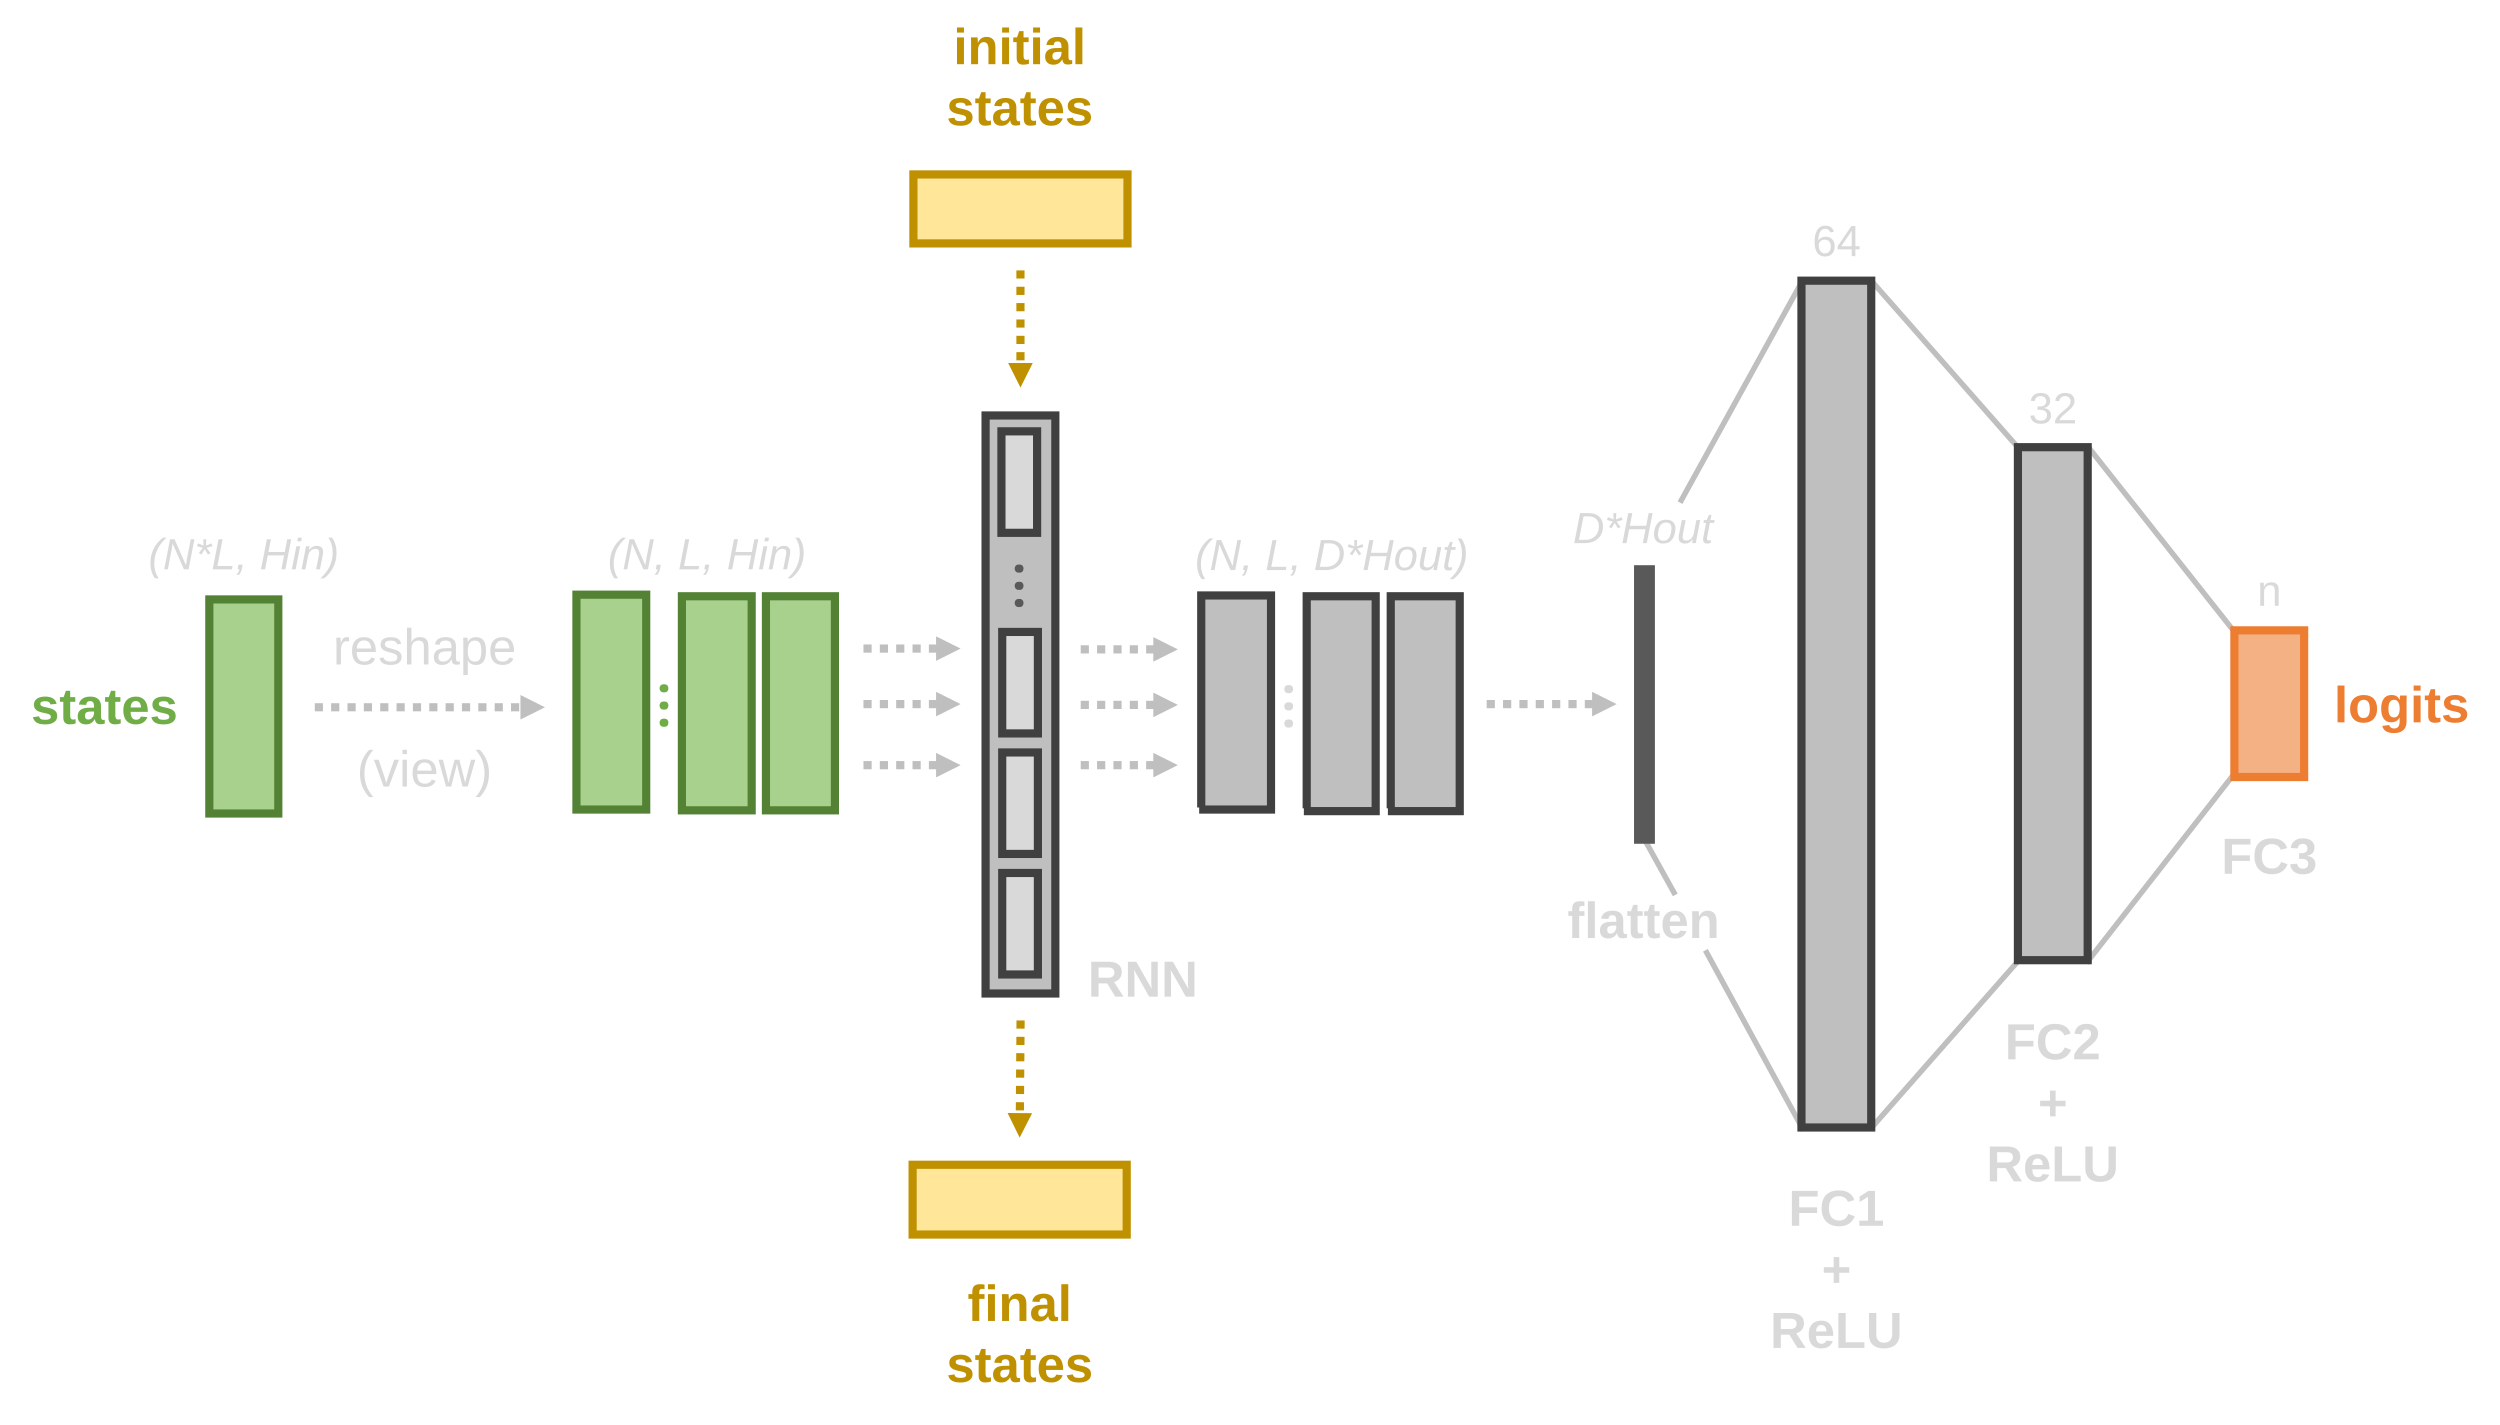
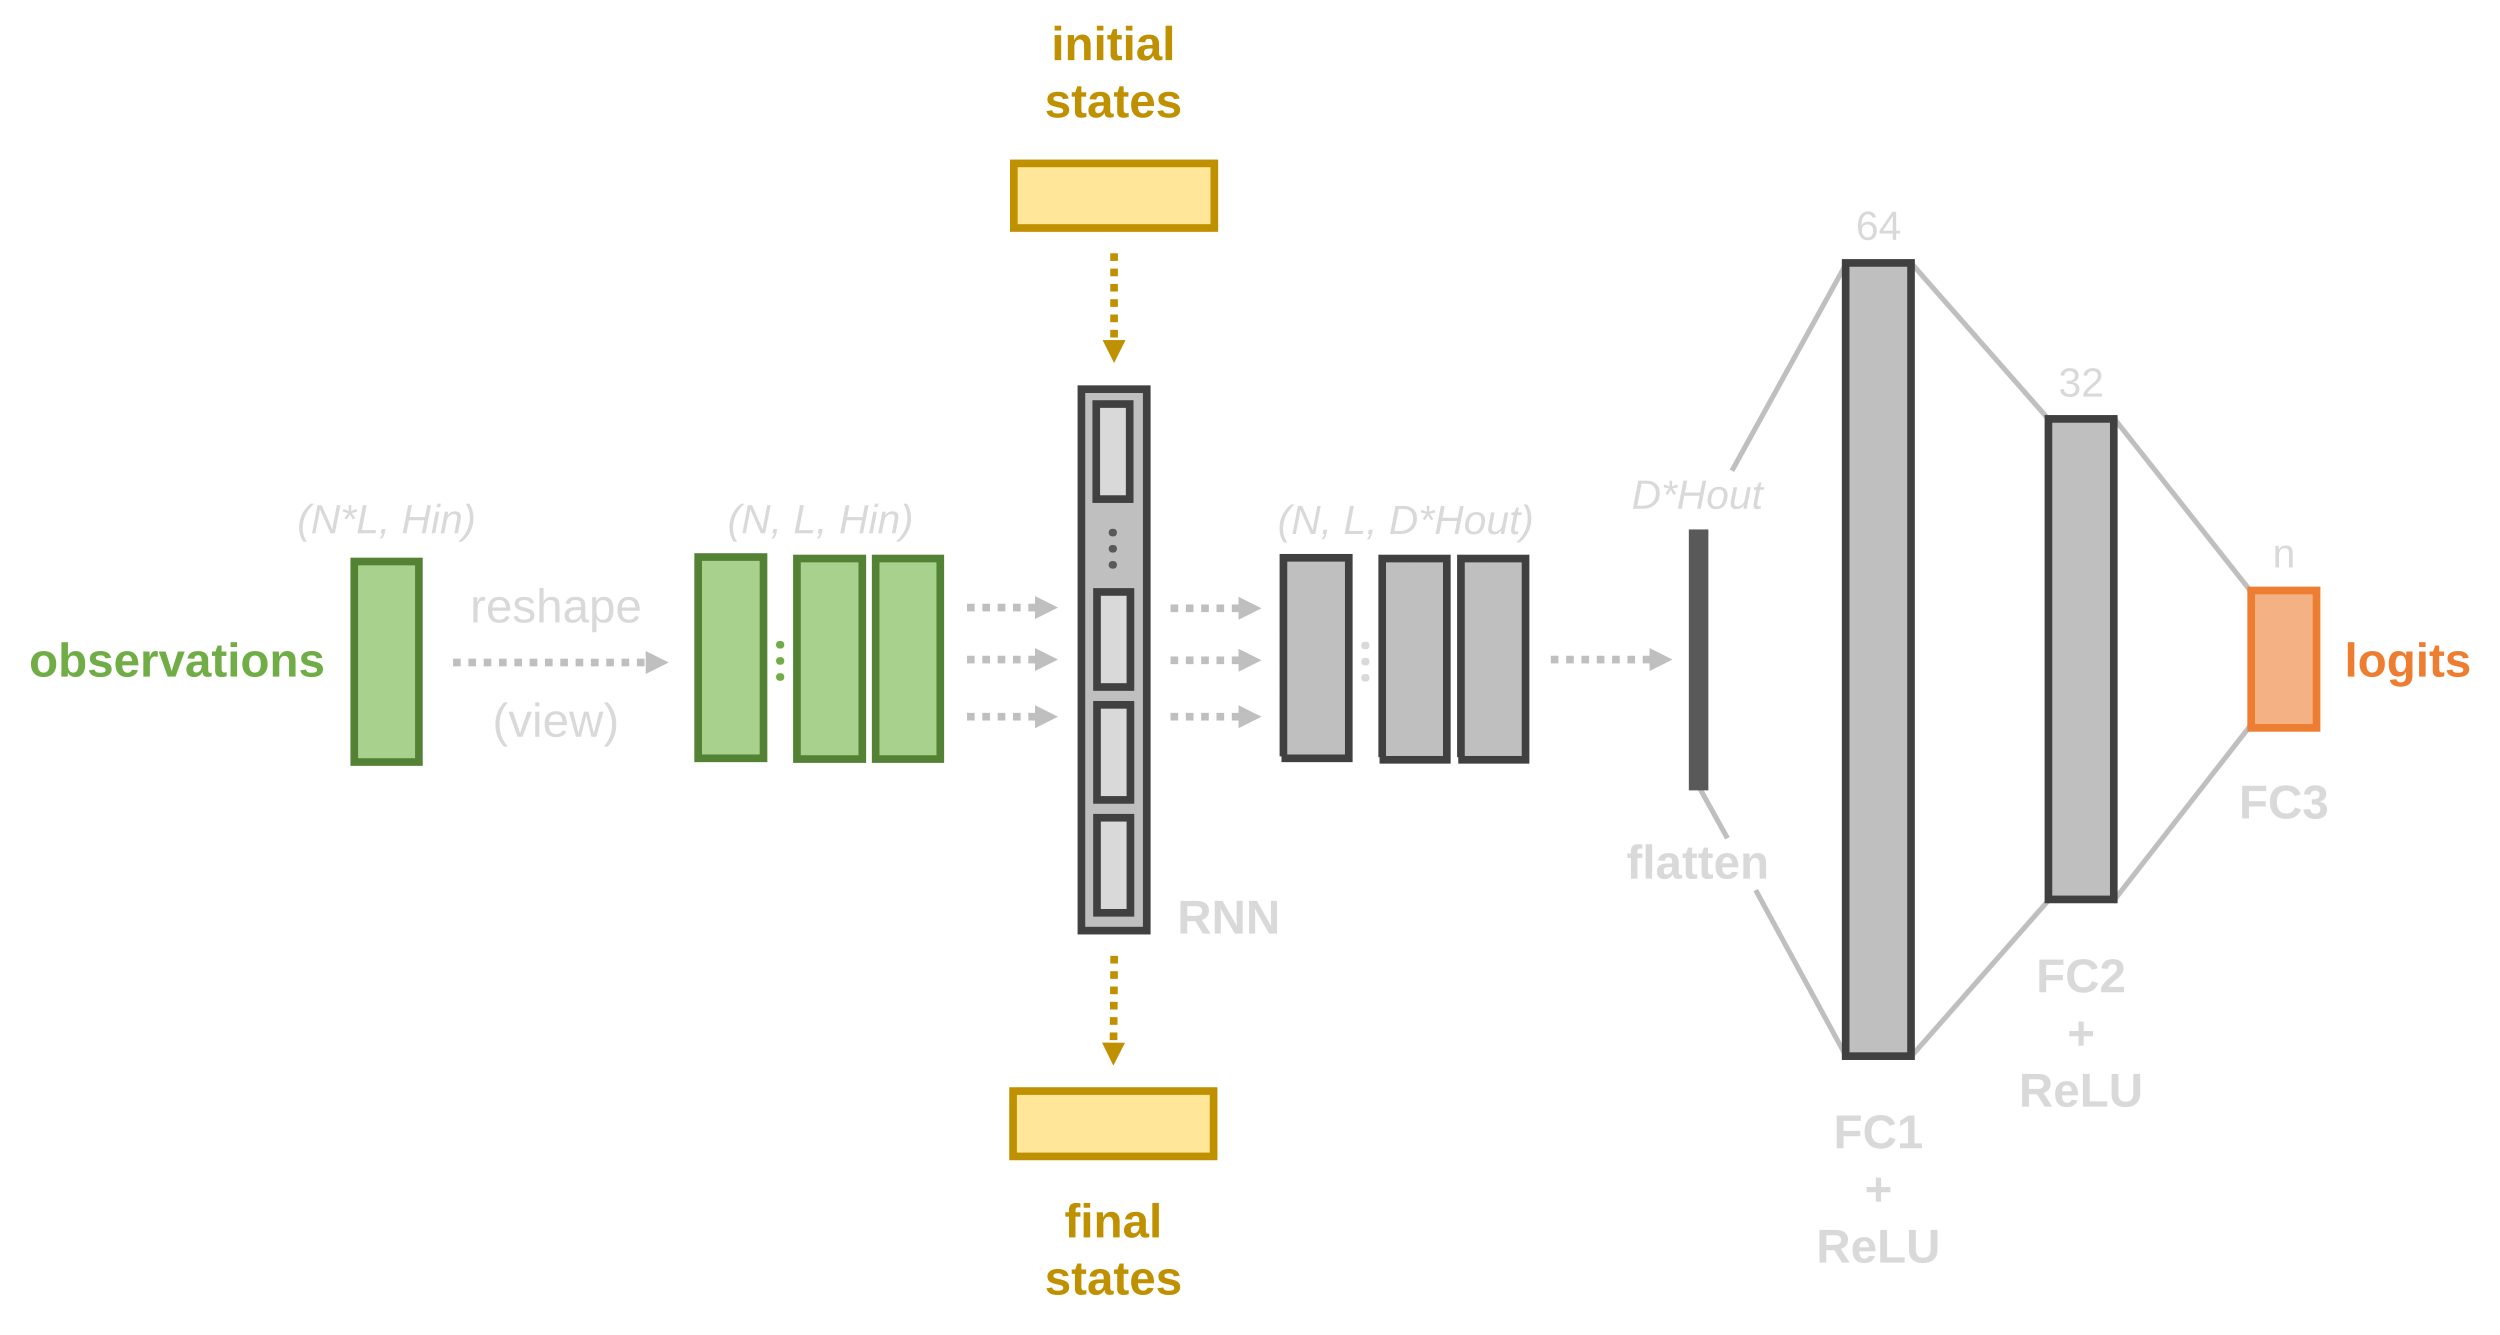
- <svg xmlns="http://www.w3.org/2000/svg" width="3153" height="1797" xml:space="preserve" overflow="hidden">
-   <defs>
-     <clipPath id="clip0">
-       <rect x="1662" y="688" width="3153" height="1797" />
-     </clipPath>
-   </defs>
-   <g clip-path="url(#clip0)" transform="translate(-1662 -688)">
+ <svg xmlns="http://www.w3.org/2000/svg" width="3366" height="1797" xml:space="preserve" overflow="hidden">
+   <g transform="translate(-1449 -688)">
    <path d="M3814.5 1889.5 3934.94 2110.65" stroke="#BFBFBF" stroke-width="6.875" stroke-linecap="square" stroke-miterlimit="8" stroke-dasharray="20.625 6.875" fill="none" fill-rule="evenodd" />
    <path d="M0 0 152.508 276.391" stroke="#BFBFBF" stroke-width="6.875" stroke-linecap="square" stroke-miterlimit="8" stroke-dasharray="20.625 6.875" fill="none" fill-rule="evenodd" transform="matrix(-1 0 0 1 3935.01 1042.5)" />
    <rect x="2905" y="1212" width="88" height="729" stroke="#404040" stroke-width="10.312" stroke-miterlimit="8" fill="#BFBFBF" />
    <rect x="2925" y="1232" width="45" height="128" stroke="#404040" stroke-width="10.312" stroke-miterlimit="8" fill="#D9D9D9" />
    <rect x="2926" y="1637" width="45" height="128" stroke="#404040" stroke-width="10.312" stroke-miterlimit="8" fill="#D9D9D9" />
    <rect x="2926" y="1789" width="45" height="128" stroke="#404040" stroke-width="10.312" stroke-miterlimit="8" fill="#D9D9D9" />
    <path d="M5.156-2.51828e-05 5.156 10.312-5.156 10.312-5.156 2.51828e-05ZM5.156 20.625 5.156 30.938-5.156 30.938-5.156 20.625ZM5.156 41.25 5.157 51.562-5.156 51.562-5.156 41.25ZM5.157 61.875 5.157 72.188-5.156 72.188-5.156 61.875ZM5.157 82.5 5.157 92.812-5.156 92.812-5.156 82.5ZM5.157 103.125 5.157 113.437-5.156 113.438-5.156 103.125ZM15.469 116.85 0.001 147.787-15.468 116.85Z" fill="#BF9000" transform="matrix(-1 0 0 1 2949 1029)" />
    <path d="M5.156-0.04 5.236 10.272-5.076 10.352-5.156 0.04ZM5.317 20.584 5.397 30.896-4.915 30.977-4.995 20.665ZM5.478 41.209 5.558 51.521-4.754 51.601-4.835 41.289ZM5.638 61.833 5.719 72.145-4.593 72.225-4.674 61.913ZM5.799 82.457 5.88 92.769-4.433 92.85-4.513 82.538ZM5.96 103.082 6.04 113.394-4.272 113.474-4.352 103.162ZM16.379 116.715 1.152 147.772-14.557 116.956Z" fill="#BF9000" transform="matrix(-1 0 0 1 2949.15 1975)" />
    <rect x="2522" y="1440" width="88" height="270" stroke="#548235" stroke-width="10.312" stroke-miterlimit="8" fill="#A9D18E" />
    <rect x="2389" y="1438" width="88" height="271" stroke="#548235" stroke-width="10.312" stroke-miterlimit="8" fill="#A9D18E" />
    <rect x="2628" y="1440" width="87" height="270" stroke="#548235" stroke-width="10.312" stroke-miterlimit="8" fill="#A9D18E" />
    <text fill="#70AD47" font-family="Calibri,Calibri_MSFontService,sans-serif" font-weight="400" font-size="83" transform="matrix(6.12323e-17 1 -1 6.12323e-17 2494.96 1545)">…</text>
    <rect x="2926" y="1485" width="45" height="128" stroke="#404040" stroke-width="10.312" stroke-miterlimit="8" fill="#D9D9D9" />
    <text fill="#595959" font-family="Calibri,Calibri_MSFontService,sans-serif" font-weight="400" font-size="83" transform="matrix(6.12323e-17 1 -1 6.12323e-17 2942.84 1394)">…</text>
    <rect x="2814" y="908" width="270" height="87" stroke="#BF9000" stroke-width="10.312" stroke-miterlimit="8" fill="#FFE699" />
    <rect x="2813" y="2157" width="270" height="88" stroke="#BF9000" stroke-width="10.312" stroke-miterlimit="8" fill="#FFE699" />
-     <text fill="#70AD47" font-family="Arial,Arial_MSFontService,sans-serif" font-weight="700" font-size="64" transform="matrix(1 0 0 1 1701.2 1601)">states</text>
    <path d="M2059 1574.84 2069.31 1574.84 2069.31 1585.16 2059 1585.16ZM2079.62 1574.84 2089.94 1574.84 2089.94 1585.16 2079.62 1585.16ZM2100.25 1574.84 2110.56 1574.84 2110.56 1585.16 2100.25 1585.16ZM2120.88 1574.84 2131.19 1574.84 2131.19 1585.16 2120.88 1585.16ZM2141.5 1574.84 2151.81 1574.84 2151.81 1585.16 2141.5 1585.16ZM2162.12 1574.84 2172.44 1574.84 2172.44 1585.16 2162.12 1585.16ZM2182.75 1574.84 2193.06 1574.84 2193.06 1585.16 2182.75 1585.16ZM2203.38 1574.84 2213.69 1574.84 2213.69 1585.16 2203.38 1585.16ZM2224 1574.84 2234.31 1574.84 2234.31 1585.16 2224 1585.16ZM2244.62 1574.84 2254.94 1574.84 2254.94 1585.16 2244.62 1585.16ZM2265.25 1574.84 2275.56 1574.84 2275.56 1585.16 2265.25 1585.16ZM2285.88 1574.84 2296.19 1574.84 2296.19 1585.16 2285.88 1585.16ZM2306.5 1574.84 2316.81 1574.84 2316.81 1585.16 2306.5 1585.16ZM2318.4 1564.53 2349.33 1580 2318.4 1595.47Z" fill="#BFBFBF" />
    <text fill="#D9D9D9" font-family="Arial,Arial_MSFontService,sans-serif" font-weight="400" font-size="64" transform="matrix(1 0 0 1 2081.94 1526)">reshape</text>
    <text fill="#D9D9D9" font-family="Arial,Arial_MSFontService,sans-serif" font-weight="400" font-size="64" transform="matrix(1 0 0 1 2112.03 1680)">(view)</text>
    <rect x="1926" y="1444" width="87" height="270" stroke="#548235" stroke-width="10.312" stroke-miterlimit="8" fill="#A9D18E" />
    <text fill="#D9D9D9" font-family="Arial,Arial_MSFontService,sans-serif" font-style="italic" font-weight="400" font-size="55" transform="matrix(1 0 0 1 1849.13 1406)">(N*L, </text>
    <text fill="#D9D9D9" font-family="Arial,Arial_MSFontService,sans-serif" font-style="italic" font-weight="400" font-size="55" transform="matrix(1 0 0 1 1989.5 1406)">Hin</text>
    <text fill="#D9D9D9" font-family="Arial,Arial_MSFontService,sans-serif" font-style="italic" font-weight="400" font-size="55" transform="matrix(1 0 0 1 2071.42 1406)">)</text>
    <text fill="#D9D9D9" font-family="Arial,Arial_MSFontService,sans-serif" font-style="italic" font-weight="400" font-size="55" transform="matrix(1 0 0 1 2428.52 1406)">(N, L, </text>
    <text fill="#D9D9D9" font-family="Arial,Arial_MSFontService,sans-serif" font-style="italic" font-weight="400" font-size="55" transform="matrix(1 0 0 1 2578.62 1406)">Hin</text>
    <text fill="#D9D9D9" font-family="Arial,Arial_MSFontService,sans-serif" font-style="italic" font-weight="400" font-size="55" transform="matrix(1 0 0 1 2660.55 1406)">)</text>
    <text fill="#BF9000" font-family="Arial,Arial_MSFontService,sans-serif" font-weight="700" font-size="64" transform="matrix(1 0 0 1 2882.26 2354)">final</text>
    <text fill="#BF9000" font-family="Arial,Arial_MSFontService,sans-serif" font-weight="700" font-size="64" transform="matrix(1 0 0 1 2855.63 2431)">states</text>
    <text fill="#BF9000" font-family="Arial,Arial_MSFontService,sans-serif" font-weight="700" font-size="64" transform="matrix(1 0 0 1 2864.5 769)">initial</text>
    <text fill="#BF9000" font-family="Arial,Arial_MSFontService,sans-serif" font-weight="700" font-size="64" transform="matrix(1 0 0 1 2855.63 846)">states</text>
    <rect x="3310" y="1440" width="87" height="271" stroke="#404040" stroke-width="10.312" stroke-linecap="square" stroke-miterlimit="8" stroke-dasharray="30.938 10.312" fill="#BFBFBF" />
    <rect x="3177" y="1439" width="88" height="270" stroke="#404040" stroke-width="10.312" stroke-linecap="square" stroke-miterlimit="8" stroke-dasharray="30.938 10.312" fill="#BFBFBF" />
    <rect x="3416" y="1440" width="87" height="271" stroke="#404040" stroke-width="10.312" stroke-linecap="square" stroke-miterlimit="8" stroke-dasharray="30.938 10.312" fill="#BFBFBF" />
    <text fill="#D9D9D9" font-family="Calibri,Calibri_MSFontService,sans-serif" font-weight="400" font-size="83" transform="matrix(6.12323e-17 1 -1 6.12323e-17 3282.86 1546)">…</text>
    <text fill="#D9D9D9" font-family="Arial,Arial_MSFontService,sans-serif" font-style="italic" font-weight="400" font-size="55" transform="matrix(1 0 0 1 3169.15 1407)">(N, L, D*</text>
    <text fill="#D9D9D9" font-family="Arial,Arial_MSFontService,sans-serif" font-style="italic" font-weight="400" font-size="55" transform="matrix(1 0 0 1 3379.99 1407)">Hout</text>
    <text fill="#D9D9D9" font-family="Arial,Arial_MSFontService,sans-serif" font-style="italic" font-weight="400" font-size="55" transform="matrix(1 0 0 1 3495.72 1407)">)</text>
    <path d="M3025 1571.84 3035.31 1571.84 3035.31 1582.16 3025 1582.16ZM3045.62 1571.84 3055.94 1571.84 3055.94 1582.16 3045.62 1582.16ZM3066.25 1571.84 3076.56 1571.84 3076.56 1582.16 3066.25 1582.16ZM3086.88 1571.84 3097.19 1571.84 3097.19 1582.16 3086.88 1582.16ZM3107.5 1571.84 3117.81 1571.84 3117.81 1582.16 3107.5 1582.16ZM3116.55 1561.53 3147.49 1577 3116.55 1592.47Z" fill="#BFBFBF" />
    <path d="M3537 1570.84 3547.31 1570.84 3547.31 1581.16 3537 1581.16ZM3557.62 1570.84 3567.94 1570.84 3567.94 1581.16 3557.62 1581.16ZM3578.25 1570.84 3588.56 1570.84 3588.56 1581.16 3578.25 1581.16ZM3598.87 1570.84 3609.19 1570.84 3609.19 1581.16 3598.87 1581.16ZM3619.5 1570.84 3629.81 1570.84 3629.81 1581.16 3619.5 1581.16ZM3640.12 1570.84 3650.44 1570.84 3650.44 1581.16 3640.12 1581.16ZM3660.75 1570.84 3671.06 1570.84 3671.06 1581.16 3660.75 1581.16ZM3669.95 1560.53 3700.89 1576 3669.95 1591.47Z" fill="#BFBFBF" />
    <text fill="#D9D9D9" font-family="Arial,Arial_MSFontService,sans-serif" font-weight="700" font-size="64" transform="matrix(1 0 0 1 3638.87 1871)">flatten</text>
    <text fill="#D9D9D9" font-family="Arial,Arial_MSFontService,sans-serif" font-weight="700" font-size="64" transform="matrix(1 0 0 1 3034.04 1945)">RNN</text>
    <text fill="#D9D9D9" font-family="Arial,Arial_MSFontService,sans-serif" font-style="italic" font-weight="400" font-size="55" transform="matrix(1 0 0 1 3645.77 1373)">D*</text>
    <text fill="#D9D9D9" font-family="Arial,Arial_MSFontService,sans-serif" font-style="italic" font-weight="400" font-size="55" transform="matrix(1 0 0 1 3706.5 1373)">Hout</text>
    <path d="M3025 1647.84 3035.31 1647.84 3035.31 1658.16 3025 1658.16ZM3045.62 1647.84 3055.94 1647.84 3055.94 1658.16 3045.62 1658.16ZM3066.25 1647.84 3076.56 1647.84 3076.56 1658.16 3066.25 1658.16ZM3086.88 1647.84 3097.19 1647.84 3097.19 1658.16 3086.88 1658.16ZM3107.5 1647.84 3117.81 1647.84 3117.81 1658.16 3107.5 1658.16ZM3116.55 1637.53 3147.49 1653 3116.55 1668.47Z" fill="#BFBFBF" />
    <path d="M3025 1501.84 3035.31 1501.84 3035.31 1512.16 3025 1512.16ZM3045.62 1501.84 3055.94 1501.84 3055.94 1512.16 3045.62 1512.16ZM3066.25 1501.84 3076.56 1501.84 3076.56 1512.16 3066.25 1512.16ZM3086.88 1501.84 3097.19 1501.84 3097.19 1512.16 3086.88 1512.16ZM3107.5 1501.84 3117.81 1501.84 3117.81 1512.16 3107.5 1512.16ZM3116.55 1491.53 3147.49 1507 3116.55 1522.47Z" fill="#BFBFBF" />
    <path d="M2751 1570.84 2761.31 1570.84 2761.31 1581.16 2751 1581.16ZM2771.62 1570.84 2781.94 1570.84 2781.94 1581.16 2771.62 1581.16ZM2792.25 1570.84 2802.56 1570.84 2802.56 1581.16 2792.25 1581.16ZM2812.88 1570.84 2823.19 1570.84 2823.19 1581.16 2812.88 1581.16ZM2833.5 1570.84 2843.81 1570.84 2843.81 1581.16 2833.5 1581.16ZM2842.55 1560.53 2873.49 1576 2842.55 1591.47Z" fill="#BFBFBF" />
    <path d="M2751 1647.84 2761.31 1647.84 2761.31 1658.16 2751 1658.16ZM2771.62 1647.84 2781.94 1647.84 2781.94 1658.16 2771.62 1658.16ZM2792.25 1647.84 2802.56 1647.84 2802.56 1658.16 2792.25 1658.16ZM2812.88 1647.84 2823.19 1647.84 2823.19 1658.16 2812.88 1658.16ZM2833.5 1647.84 2843.81 1647.84 2843.81 1658.16 2833.5 1658.16ZM2842.55 1637.53 2873.49 1653 2842.55 1668.47Z" fill="#BFBFBF" />
    <path d="M2751 1500.84 2761.31 1500.84 2761.31 1511.16 2751 1511.16ZM2771.62 1500.84 2781.94 1500.84 2781.94 1511.16 2771.62 1511.16ZM2792.25 1500.84 2802.56 1500.84 2802.56 1511.16 2792.25 1511.16ZM2812.88 1500.84 2823.19 1500.84 2823.19 1511.16 2812.88 1511.16ZM2833.5 1500.84 2843.81 1500.84 2843.81 1511.16 2833.5 1511.16ZM2842.55 1490.53 2873.49 1506 2842.55 1521.47Z" fill="#BFBFBF" />
    <path d="M4295.5 1251.5 4480.76 1485.77" stroke="#BFBFBF" stroke-width="6.875" stroke-linecap="square" stroke-miterlimit="8" stroke-dasharray="20.625 6.875" fill="none" fill-rule="evenodd" />
    <path d="M0 0 180.646 231.379" stroke="#BFBFBF" stroke-width="6.875" stroke-linecap="square" stroke-miterlimit="8" stroke-dasharray="20.625 6.875" fill="none" fill-rule="evenodd" transform="matrix(-1 0 0 1 4476.15 1668.5)" />
    <path d="M0 0 185.263 210.592" stroke="#BFBFBF" stroke-width="6.875" stroke-linecap="square" stroke-miterlimit="8" stroke-dasharray="20.625 6.875" fill="none" fill-rule="evenodd" transform="matrix(-1 0 0 1 4207.76 1899.5)" />
    <path d="M4022.5 1042.5 4207.76 1253.09" stroke="#BFBFBF" stroke-width="6.875" stroke-linecap="square" stroke-miterlimit="8" stroke-dasharray="20.625 6.875" fill="none" fill-rule="evenodd" />
    <rect x="3934" y="1042" width="88" height="1068" stroke="#404040" stroke-width="10.312" stroke-miterlimit="8" fill="#BFBFBF" />
    <rect x="4207" y="1252" width="88" height="647" stroke="#404040" stroke-width="10.312" stroke-miterlimit="8" fill="#BFBFBF" />
    <text fill="#D9D9D9" font-family="Arial,Arial_MSFontService,sans-serif" font-weight="700" font-size="64" transform="matrix(1 0 0 1 3917.66 2234)">FC1</text>
    <text fill="#D9D9D9" font-family="Arial,Arial_MSFontService,sans-serif" font-weight="700" font-size="64" transform="matrix(1 0 0 1 3959.48 2311)">+ </text>
    <text fill="#D9D9D9" font-family="Arial,Arial_MSFontService,sans-serif" font-weight="700" font-size="64" transform="matrix(1 0 0 1 3894.45 2388)">ReLU</text>
    <text fill="#D9D9D9" font-family="Arial,Arial_MSFontService,sans-serif" font-weight="700" font-size="64" transform="matrix(1 0 0 1 4190.48 2024)">FC2</text>
    <text fill="#D9D9D9" font-family="Arial,Arial_MSFontService,sans-serif" font-weight="700" font-size="64" transform="matrix(1 0 0 1 4232.3 2101)">+</text>
    <text fill="#D9D9D9" font-family="Arial,Arial_MSFontService,sans-serif" font-weight="700" font-size="64" transform="matrix(1 0 0 1 4167.27 2178)">ReLU</text>
    <text fill="#D9D9D9" font-family="Arial,Arial_MSFontService,sans-serif" font-weight="400" font-size="55" transform="matrix(1 0 0 1 3947.73 1011)">64</text>
    <text fill="#D9D9D9" font-family="Arial,Arial_MSFontService,sans-serif" font-weight="400" font-size="55" transform="matrix(1 0 0 1 4220.55 1222)">32</text>
    <path d="M3736.5 1747.5 3773.34 1813.93" stroke="#BFBFBF" stroke-width="6.875" stroke-linecap="square" stroke-miterlimit="8" stroke-dasharray="20.625 6.875" fill="none" fill-rule="evenodd" />
    <text fill="#D9D9D9" font-family="Arial,Arial_MSFontService,sans-serif" font-weight="700" font-size="64" transform="matrix(1 0 0 1 4463.55 1790)">FC3</text>
    <rect x="4480" y="1483" width="88" height="185" stroke="#ED7D31" stroke-width="10.312" stroke-miterlimit="8" fill="#F4B183" />
    <text fill="#ED7D31" font-family="Arial,Arial_MSFontService,sans-serif" font-weight="700" font-size="64" transform="matrix(1 0 0 1 4605.64 1599)">logits</text>
    <text fill="#D9D9D9" font-family="Arial,Arial_MSFontService,sans-serif" font-weight="400" font-size="55" transform="matrix(1 0 0 1 4508.81 1452)">n</text>
    <rect x="3728" y="1406" width="16" height="341" stroke="#595959" stroke-width="10.312" stroke-miterlimit="8" fill="#595959" />
+     <text fill="#70AD47" font-family="Arial,Arial_MSFontService,sans-serif" font-weight="700" font-size="64" transform="matrix(1 0 0 1 1488.16 1599)">observations</text>
  </g>
</svg>
